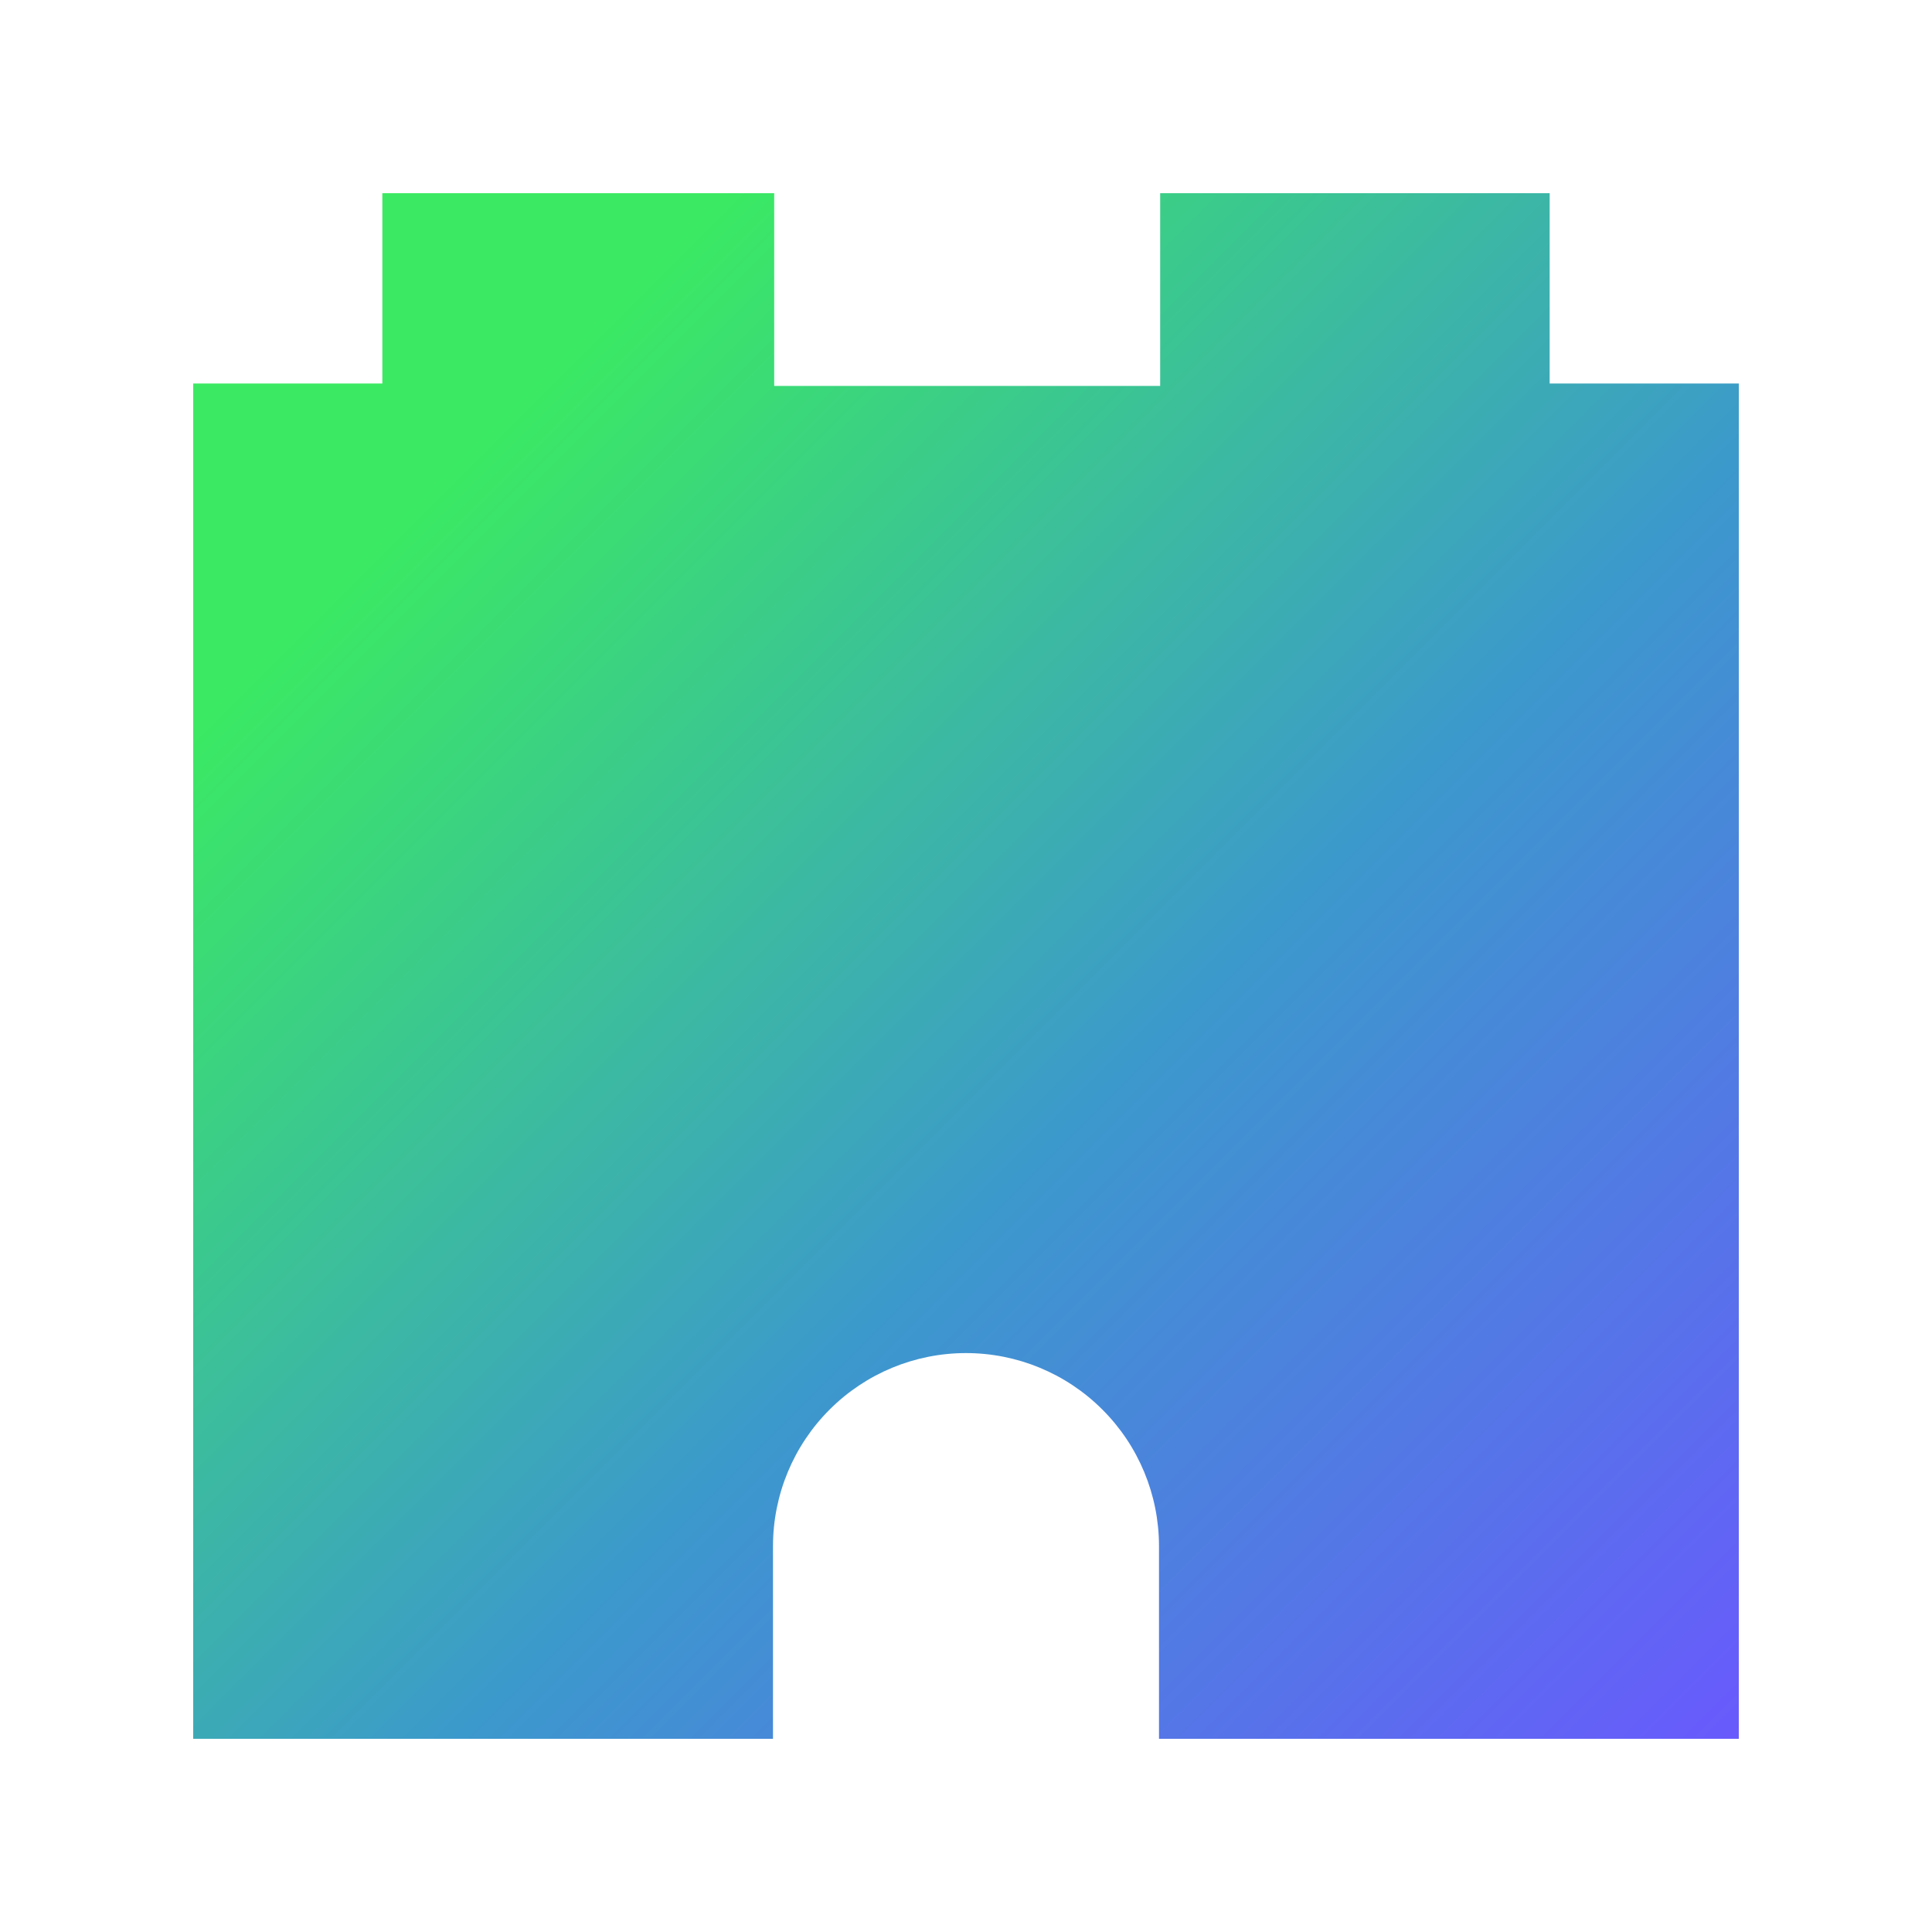
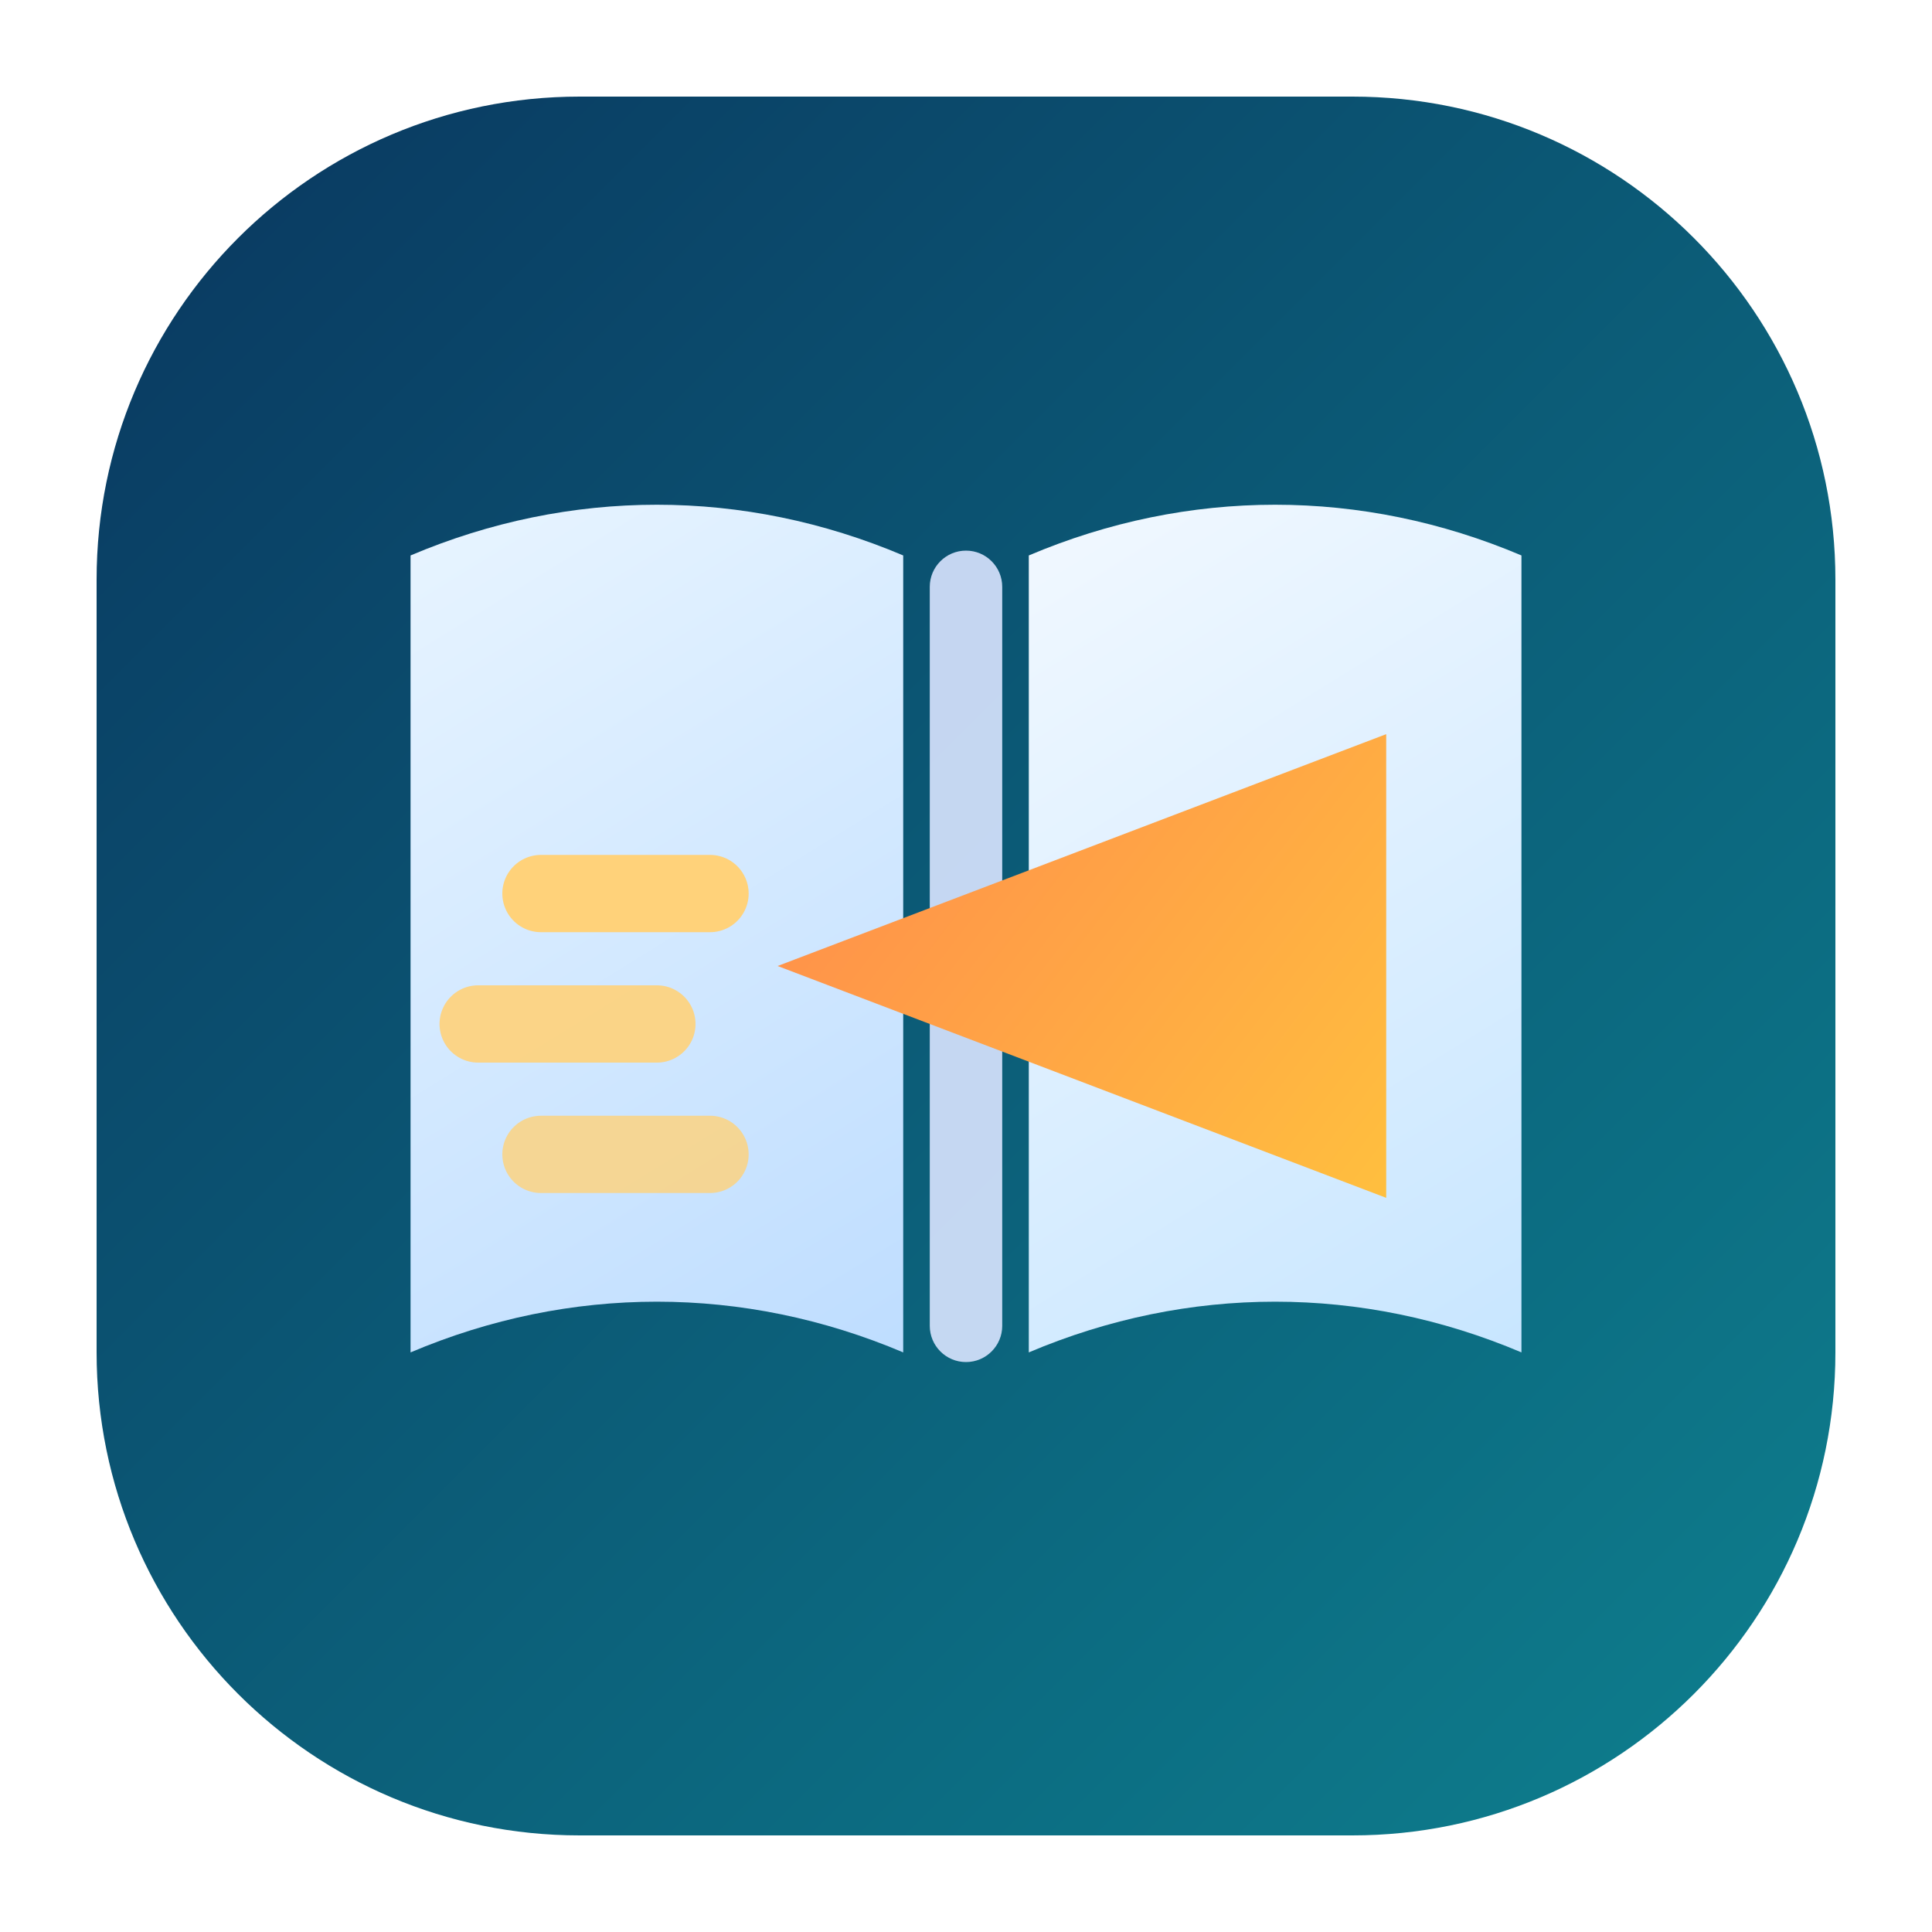
<svg xmlns="http://www.w3.org/2000/svg" width="40" height="40" viewBox="0 0 40 40" fill="none">
-   <path d="M32.084 7.94V4H24.02V7.99H16.029V4H7.916V7.94H4V36H16.004V32.005C16.006 30.946 16.427 29.931 17.177 29.183C17.926 28.434 18.941 28.014 20 28.014C21.059 28.014 22.074 28.434 22.823 29.183C23.573 29.931 23.994 30.946 23.996 32.005V36H36V7.94H32.084Z" fill="url(#paint0_linear)" />
+   <rect x="2" y="2" width="36" height="36" rx="10" fill="url(#bgGradient)" />
+   <path d="M8.5 11.5C11.8 10.1 15.4 10.1 18.7 11.5V28C15.4 26.6 11.8 26.6 8.5 28V11.5Z" fill="url(#pageLeft)" />
+   <path d="M21.3 11.5C24.6 10.1 28.2 10.1 31.5 11.5V28C28.2 26.6 24.6 26.6 21.3 28V11.5Z" fill="url(#pageRight)" />
+   <rect x="19.25" y="11.4" width="1.5" height="16.8" rx="0.75" fill="#D9E5FF" fill-opacity="0.9" />
+   <path d="M16.1 20L28.7 15.2V24.8L16.1 20Z" fill="url(#runArrow)" />
+   <path d="M11.2 18.5H14.7" stroke="#FFD27A" stroke-width="1.6" stroke-linecap="round" />
+   <path d="M9.9 21.2H13.6" stroke="#FFD27A" stroke-width="1.6" stroke-linecap="round" stroke-opacity="0.9" />
+   <path d="M11.2 23.9H14.7" stroke="#FFD27A" stroke-width="1.6" stroke-linecap="round" stroke-opacity="0.8" />
  <defs>
-     <linearGradient id="paint0_linear" x1="2.942" y1="4.9" x2="37.777" y2="39.734" gradientUnits="userSpaceOnUse">
-       <stop offset="0.159" stop-color="#3BEA62" />
-       <stop offset="0.54" stop-color="#3C99CC" />
-       <stop offset="0.937" stop-color="#6B57FF" />
+     <linearGradient id="bgGradient" x1="4" y1="4" x2="36" y2="36" gradientUnits="userSpaceOnUse">
+       <stop offset="0" stop-color="#0A3B62" />
+       <stop offset="1" stop-color="#0D7C8C" />
+     </linearGradient>
+     <linearGradient id="pageLeft" x1="8.5" y1="11" x2="19" y2="28" gradientUnits="userSpaceOnUse">
+       <stop offset="0" stop-color="#E7F4FF" />
+       <stop offset="1" stop-color="#BEDDFF" />
+     </linearGradient>
+     <linearGradient id="pageRight" x1="21" y1="11" x2="31.5" y2="28" gradientUnits="userSpaceOnUse">
+       <stop offset="0" stop-color="#F1F8FF" />
+       <stop offset="1" stop-color="#C8E6FF" />
+     </linearGradient>
+     <linearGradient id="runArrow" x1="16.1" y1="15.2" x2="29.8" y2="25.8" gradientUnits="userSpaceOnUse">
+       <stop offset="0" stop-color="#FF8A4C" />
+       <stop offset="1" stop-color="#FFC43D" />
    </linearGradient>
  </defs>
</svg>
